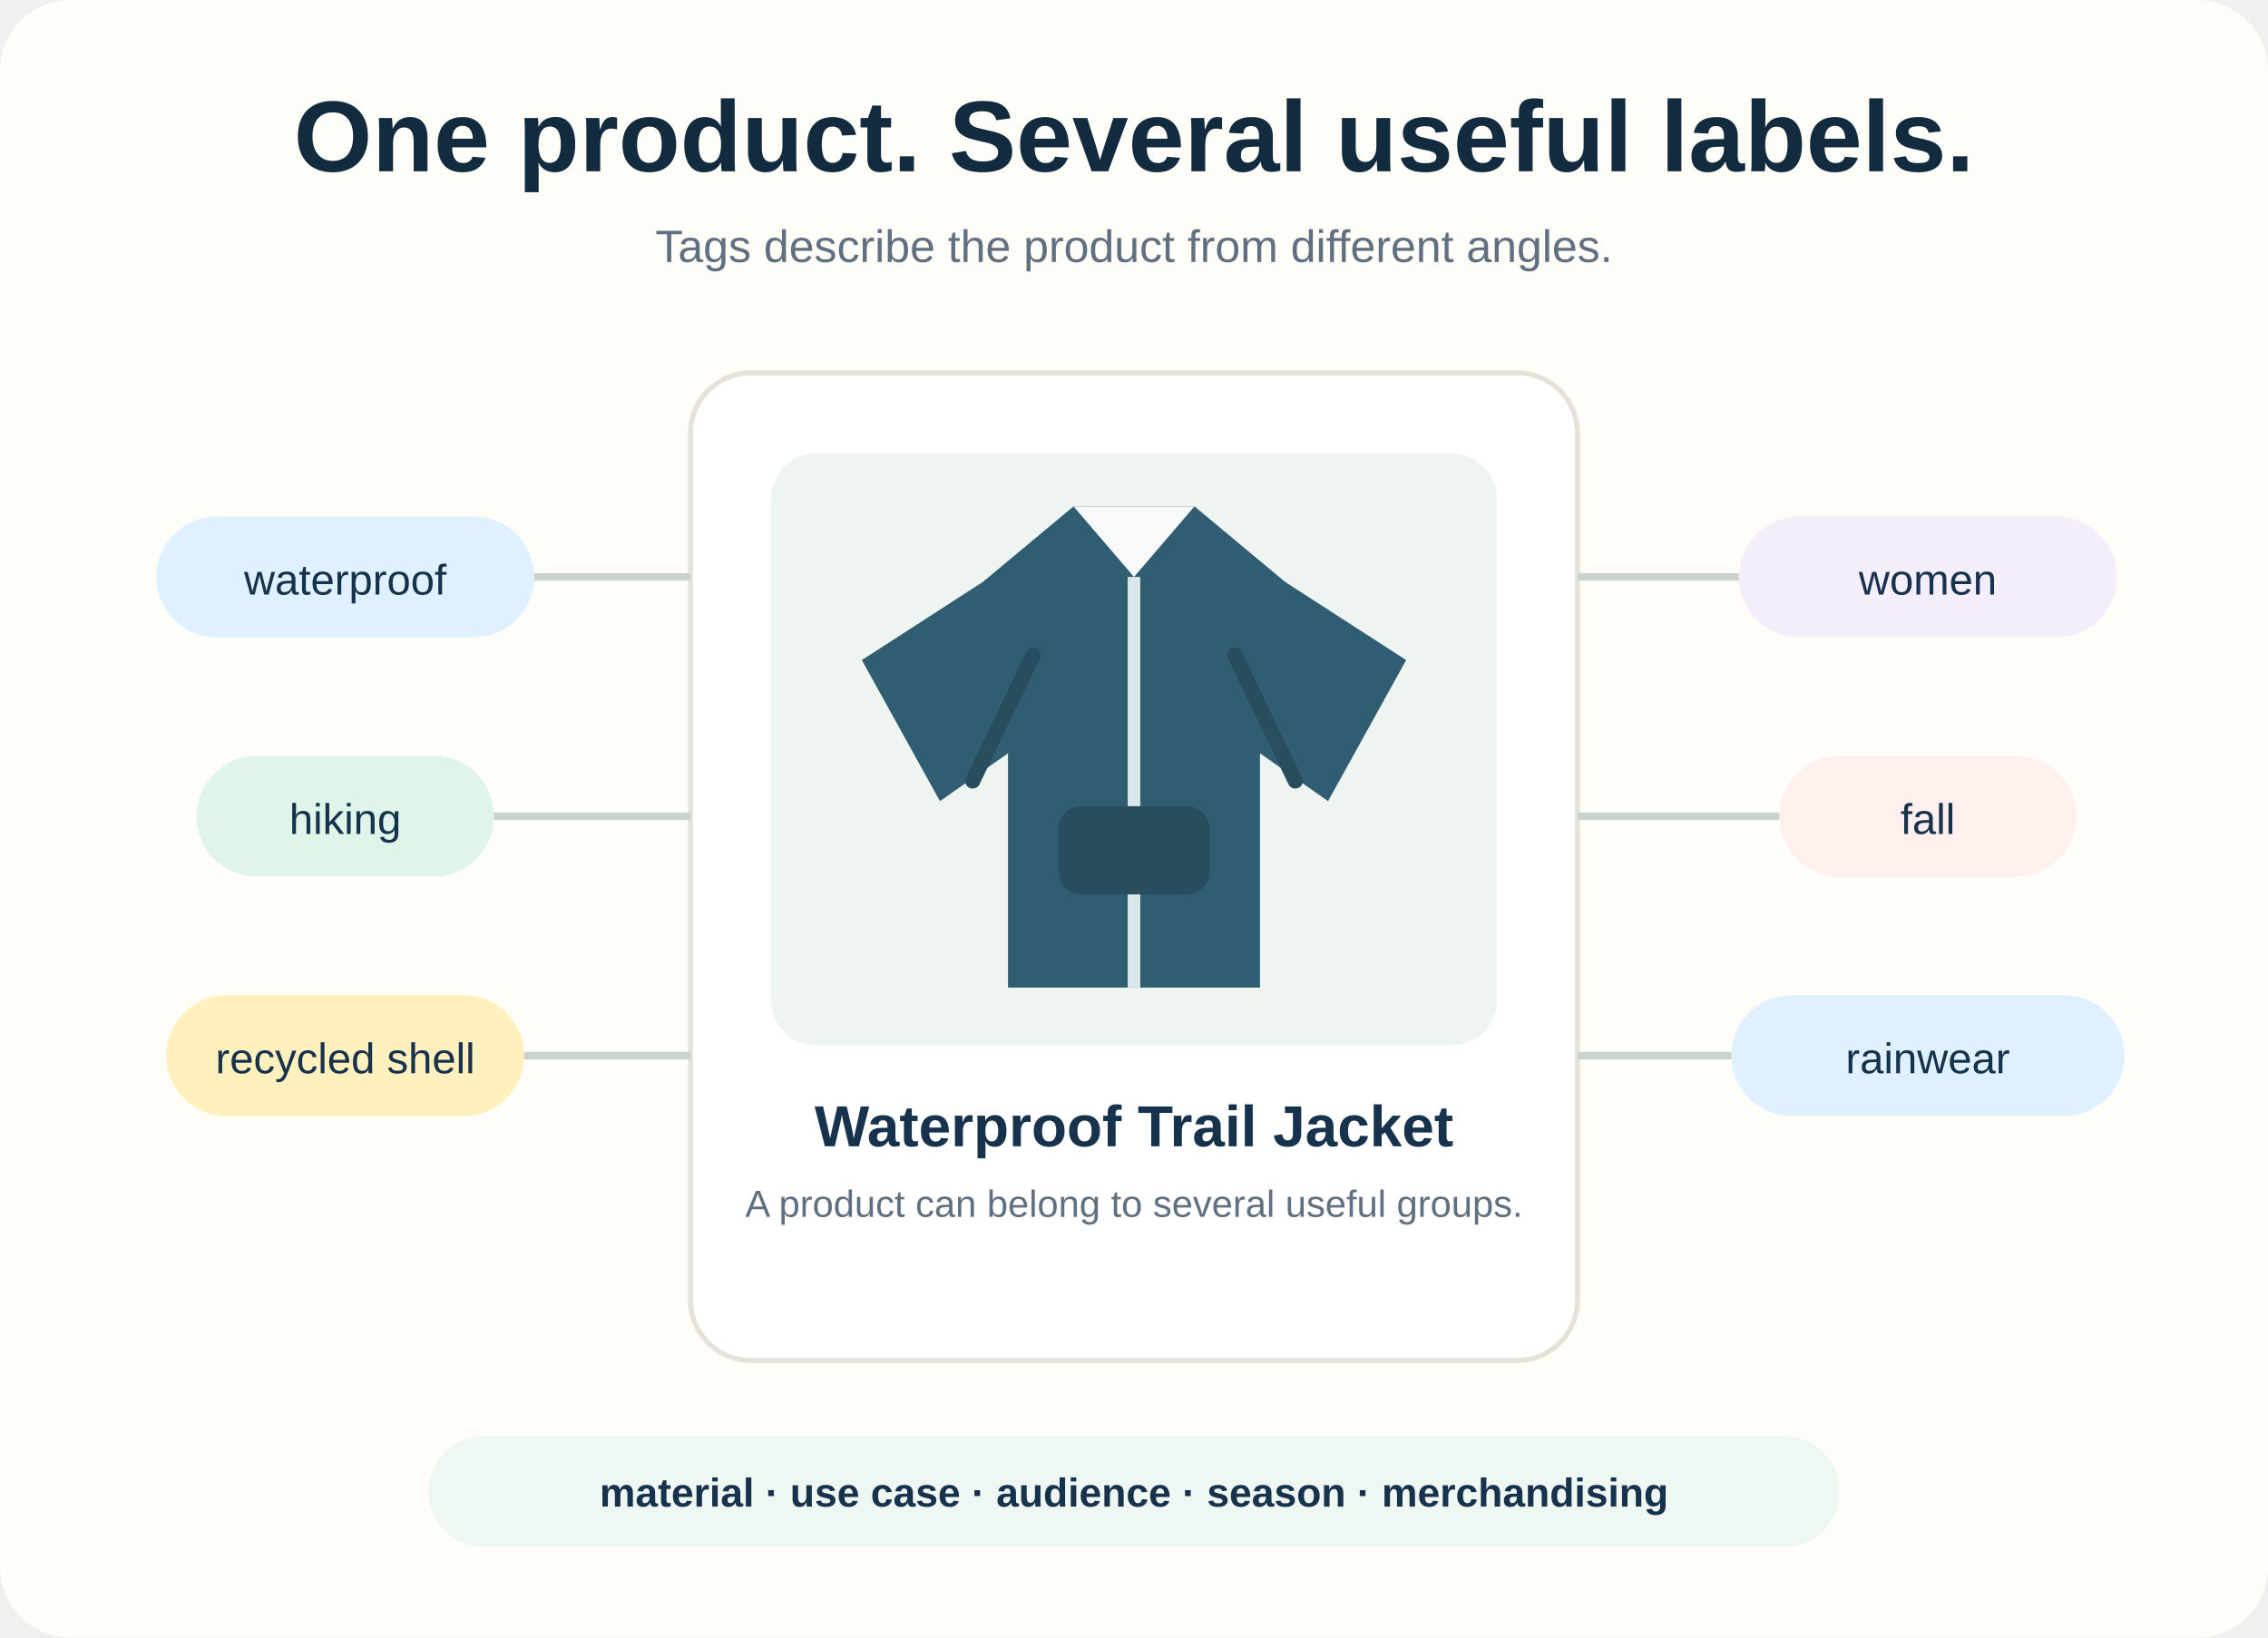
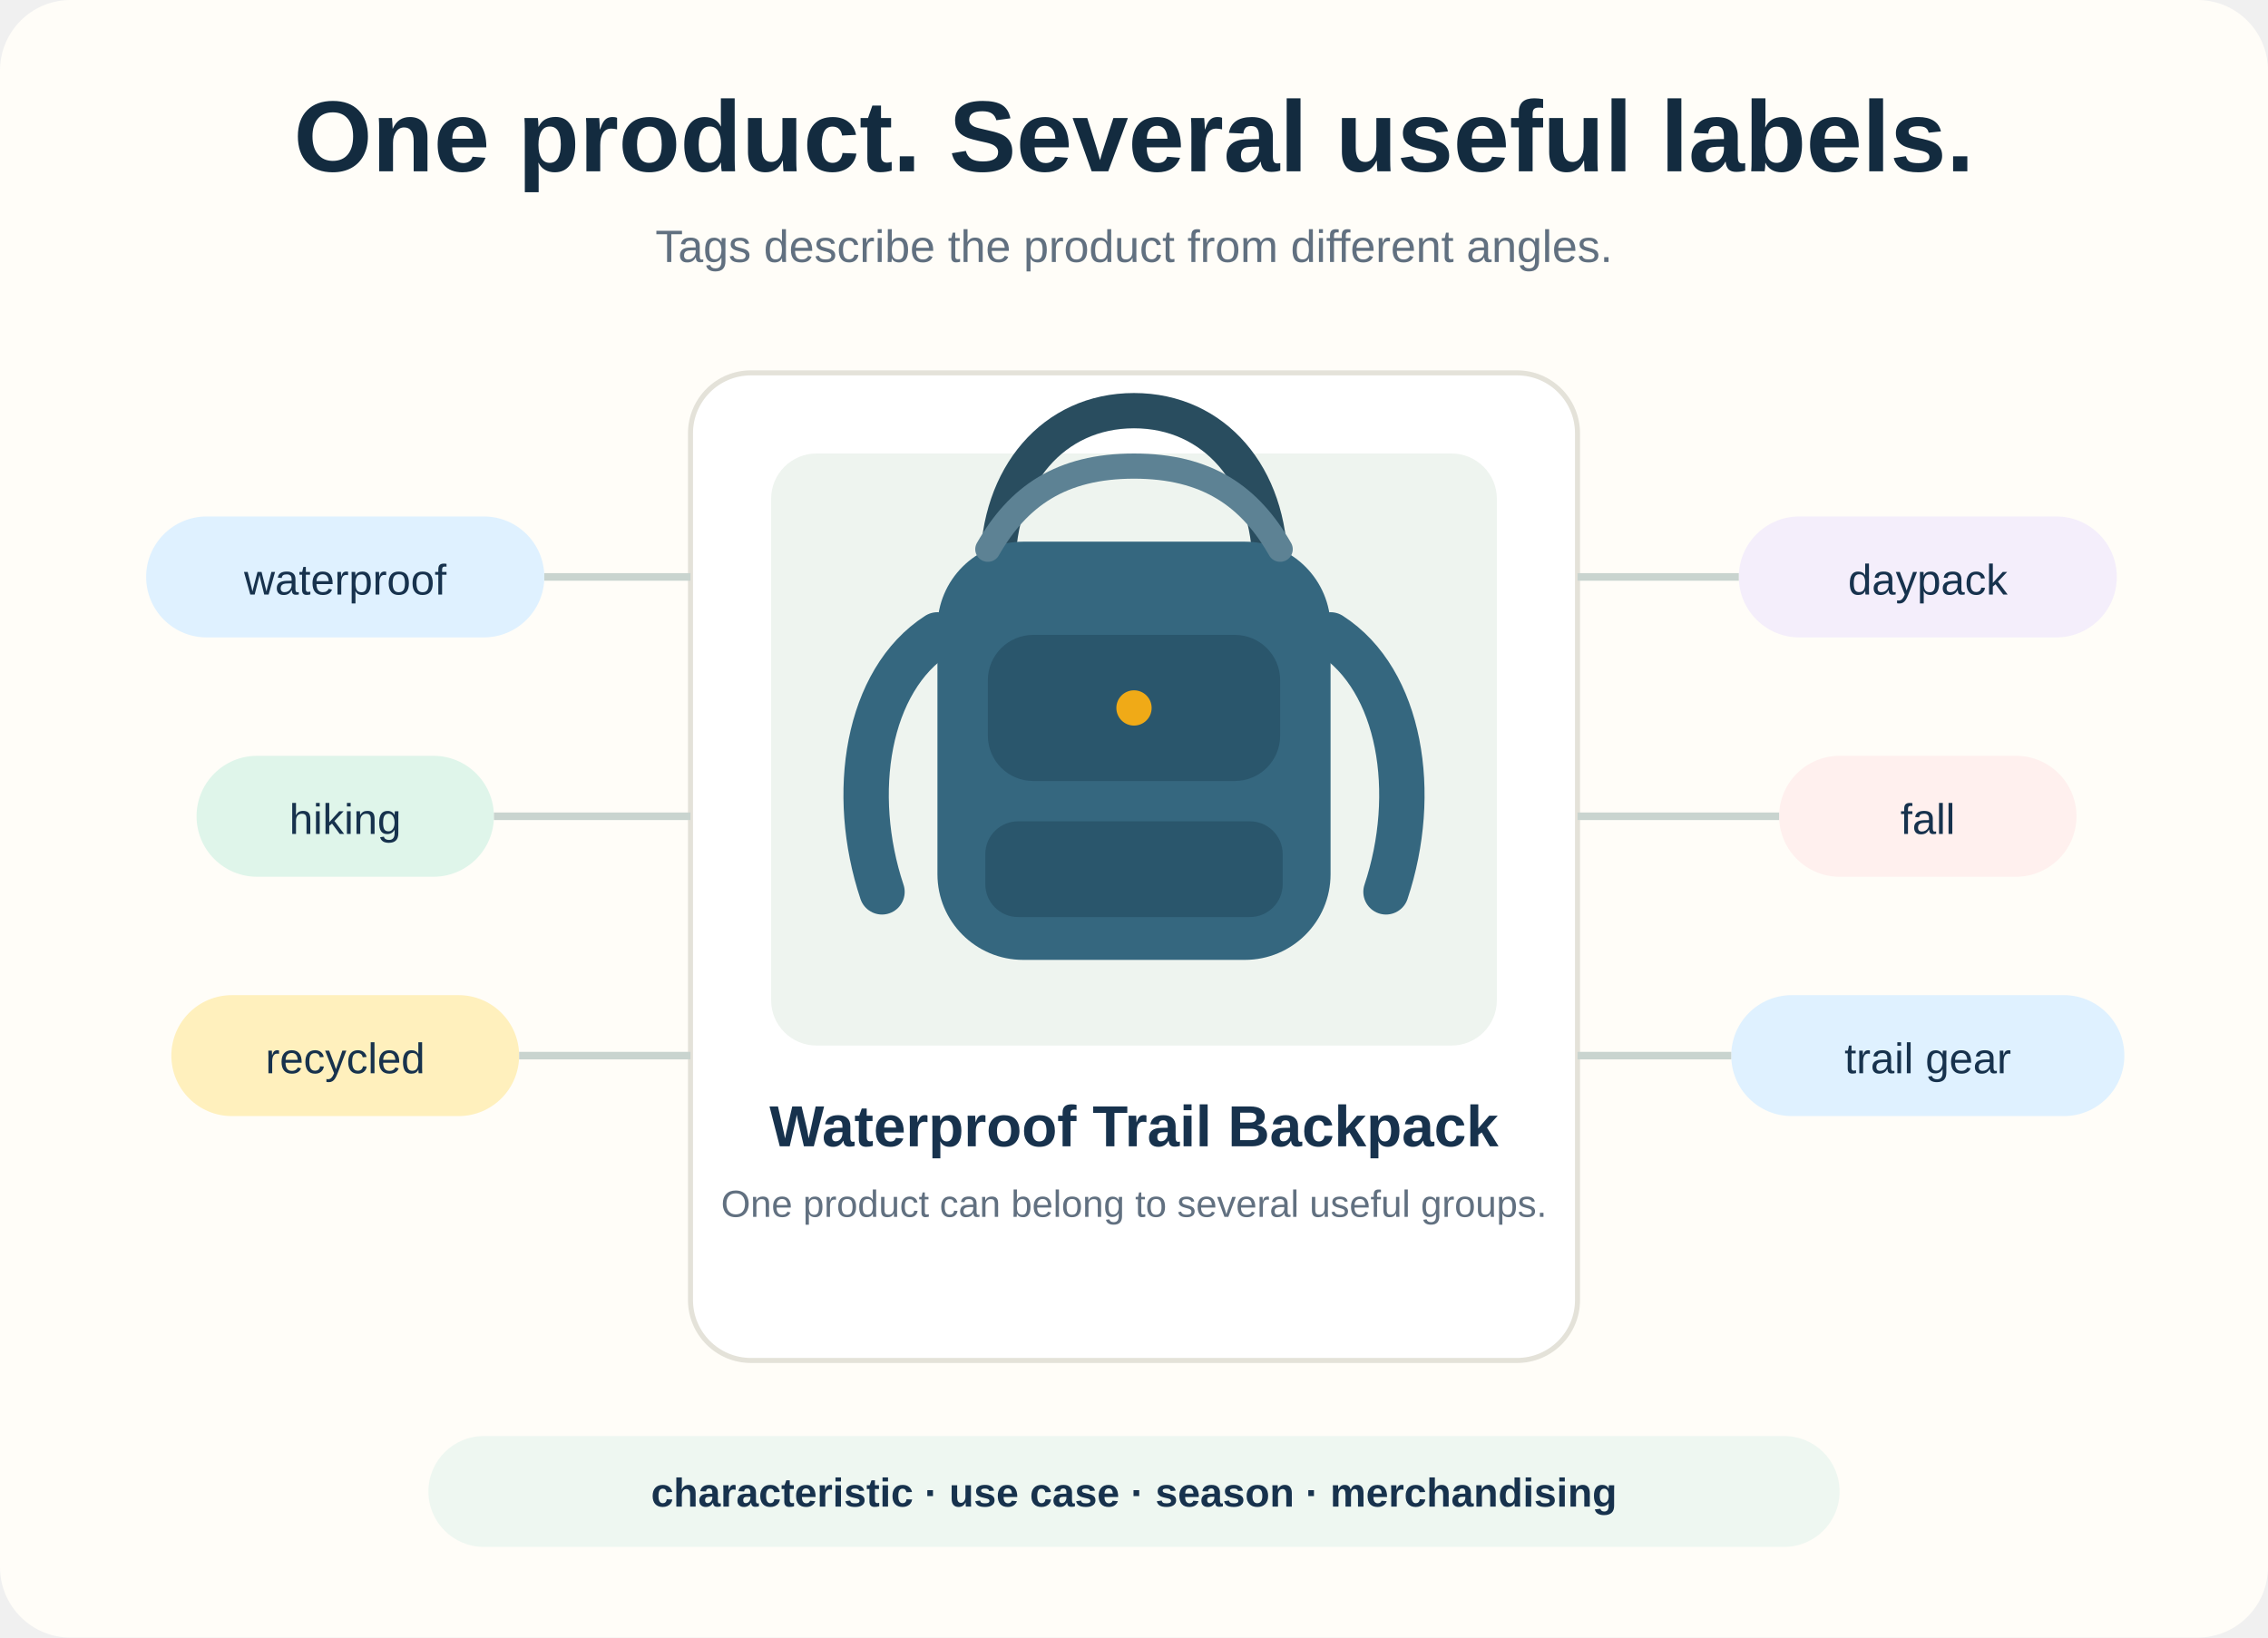
<svg xmlns="http://www.w3.org/2000/svg" width="900" height="650" viewBox="0 0 900 650" role="img" aria-labelledby="title desc">
  <rect width="900" height="650" rx="28" fill="#fffdf8" />
  <text x="450" y="68" text-anchor="middle" font-family="Arial,sans-serif" font-size="40" font-weight="700" fill="#132b3f">One product. Several useful labels.</text>
  <text x="450" y="104" text-anchor="middle" font-family="Arial,sans-serif" font-size="18" fill="#617080">Tags describe the product from different angles.</text>
  <rect x="274" y="148" width="352" height="392" rx="24" fill="#fff" stroke="#e4e2d9" stroke-width="2" />
  <rect x="306" y="180" width="288" height="235" rx="18" fill="#eef4ef" />
-   <path d="M390 231l36-30h48l36 30 48 31-31 56-27-19v93H400v-93l-27 19-31-56 48-31z" fill="#315d72" />
-   <path d="M426 201l24 28 24-28" fill="#f8faf9" />
-   <path d="M450 229v163" stroke="#dce7e9" stroke-width="5" />
-   <path d="M410 260l-24 50M490 260l24 50" stroke="#284d5f" stroke-width="6" stroke-linecap="round" />
-   <rect x="420" y="320" width="60" height="35" rx="9" fill="#284d5f" />
-   <text x="450" y="455" text-anchor="middle" font-family="Arial,sans-serif" font-size="23" font-weight="700" fill="#17324d">Waterproof Trail Jacket</text>
-   <text x="450" y="483" text-anchor="middle" font-family="Arial,sans-serif" font-size="15" fill="#617080">A product can belong to several useful groups.</text>
+   <path d="M396 225c0-36 22-62 54-62s54 26 54 62" fill="none" stroke="#294d5f" stroke-width="14" stroke-linecap="round" />
+   <rect x="372" y="215" width="156" height="166" rx="34" fill="#35677f" />
+   <rect x="392" y="252" width="116" height="58" rx="18" fill="#2a566c" />
+   <rect x="391" y="326" width="118" height="38" rx="13" fill="#2a566c" />
+   <path d="M372 252c-28 18-35 63-22 102M528 252c28 18 35 63 22 102" fill="none" stroke="#35677f" stroke-width="18" stroke-linecap="round" />
+   <path d="M392 218c12-21 29-33 58-33s46 12 58 33" fill="none" stroke="#5d8294" stroke-width="10" stroke-linecap="round" />
+   <circle cx="450" cy="281" r="7" fill="#f0aa17" />
+   <text x="450" y="455" text-anchor="middle" font-family="Arial,sans-serif" font-size="23" font-weight="700" fill="#17324d">Waterproof Trail Backpack</text>
+   <text x="450" y="483" text-anchor="middle" font-family="Arial,sans-serif" font-size="15" fill="#617080">One product can belong to several useful groups.</text>
  <g font-family="Arial,sans-serif" font-size="17" fill="#17324d">
-     <rect x="62" y="205" width="150" height="48" rx="24" fill="#dff1ff" />
+     <rect x="58" y="205" width="158" height="48" rx="24" fill="#dff1ff" />
    <text x="137" y="236" text-anchor="middle">waterproof</text>
    <rect x="78" y="300" width="118" height="48" rx="24" fill="#dff5ea" />
    <text x="137" y="331" text-anchor="middle">hiking</text>
-     <rect x="66" y="395" width="142" height="48" rx="24" fill="#fff0bd" />
-     <text x="137" y="426" text-anchor="middle">recycled shell</text>
+     <rect x="68" y="395" width="138" height="48" rx="24" fill="#fff0bd" />
+     <text x="137" y="426" text-anchor="middle">recycled</text>
    <rect x="690" y="205" width="150" height="48" rx="24" fill="#f4eefb" />
-     <text x="765" y="236" text-anchor="middle">women</text>
+     <text x="765" y="236" text-anchor="middle">daypack</text>
    <rect x="706" y="300" width="118" height="48" rx="24" fill="#fff0ee" />
    <text x="765" y="331" text-anchor="middle">fall</text>
    <rect x="687" y="395" width="156" height="48" rx="24" fill="#dff1ff" />
-     <text x="765" y="426" text-anchor="middle">rainwear</text>
+     <text x="765" y="426" text-anchor="middle">trail gear</text>
  </g>
  <g stroke="#c9d4cf" stroke-width="3" fill="none">
-     <path d="M212 229h62" />
+     <path d="M216 229h58" />
    <path d="M196 324h78" />
-     <path d="M208 419h66" />
+     <path d="M206 419h68" />
    <path d="M626 229h64" />
    <path d="M626 324h80" />
    <path d="M626 419h61" />
  </g>
  <rect x="170" y="570" width="560" height="44" rx="22" fill="#eef7f1" />
-   <text x="450" y="598" text-anchor="middle" font-family="Arial,sans-serif" font-size="16" font-weight="700" fill="#17324d">material · use case · audience · season · merchandising</text>
+   <text x="450" y="598" text-anchor="middle" font-family="Arial,sans-serif" font-size="16" font-weight="700" fill="#17324d">characteristic · use case · season · merchandising</text>
</svg>
